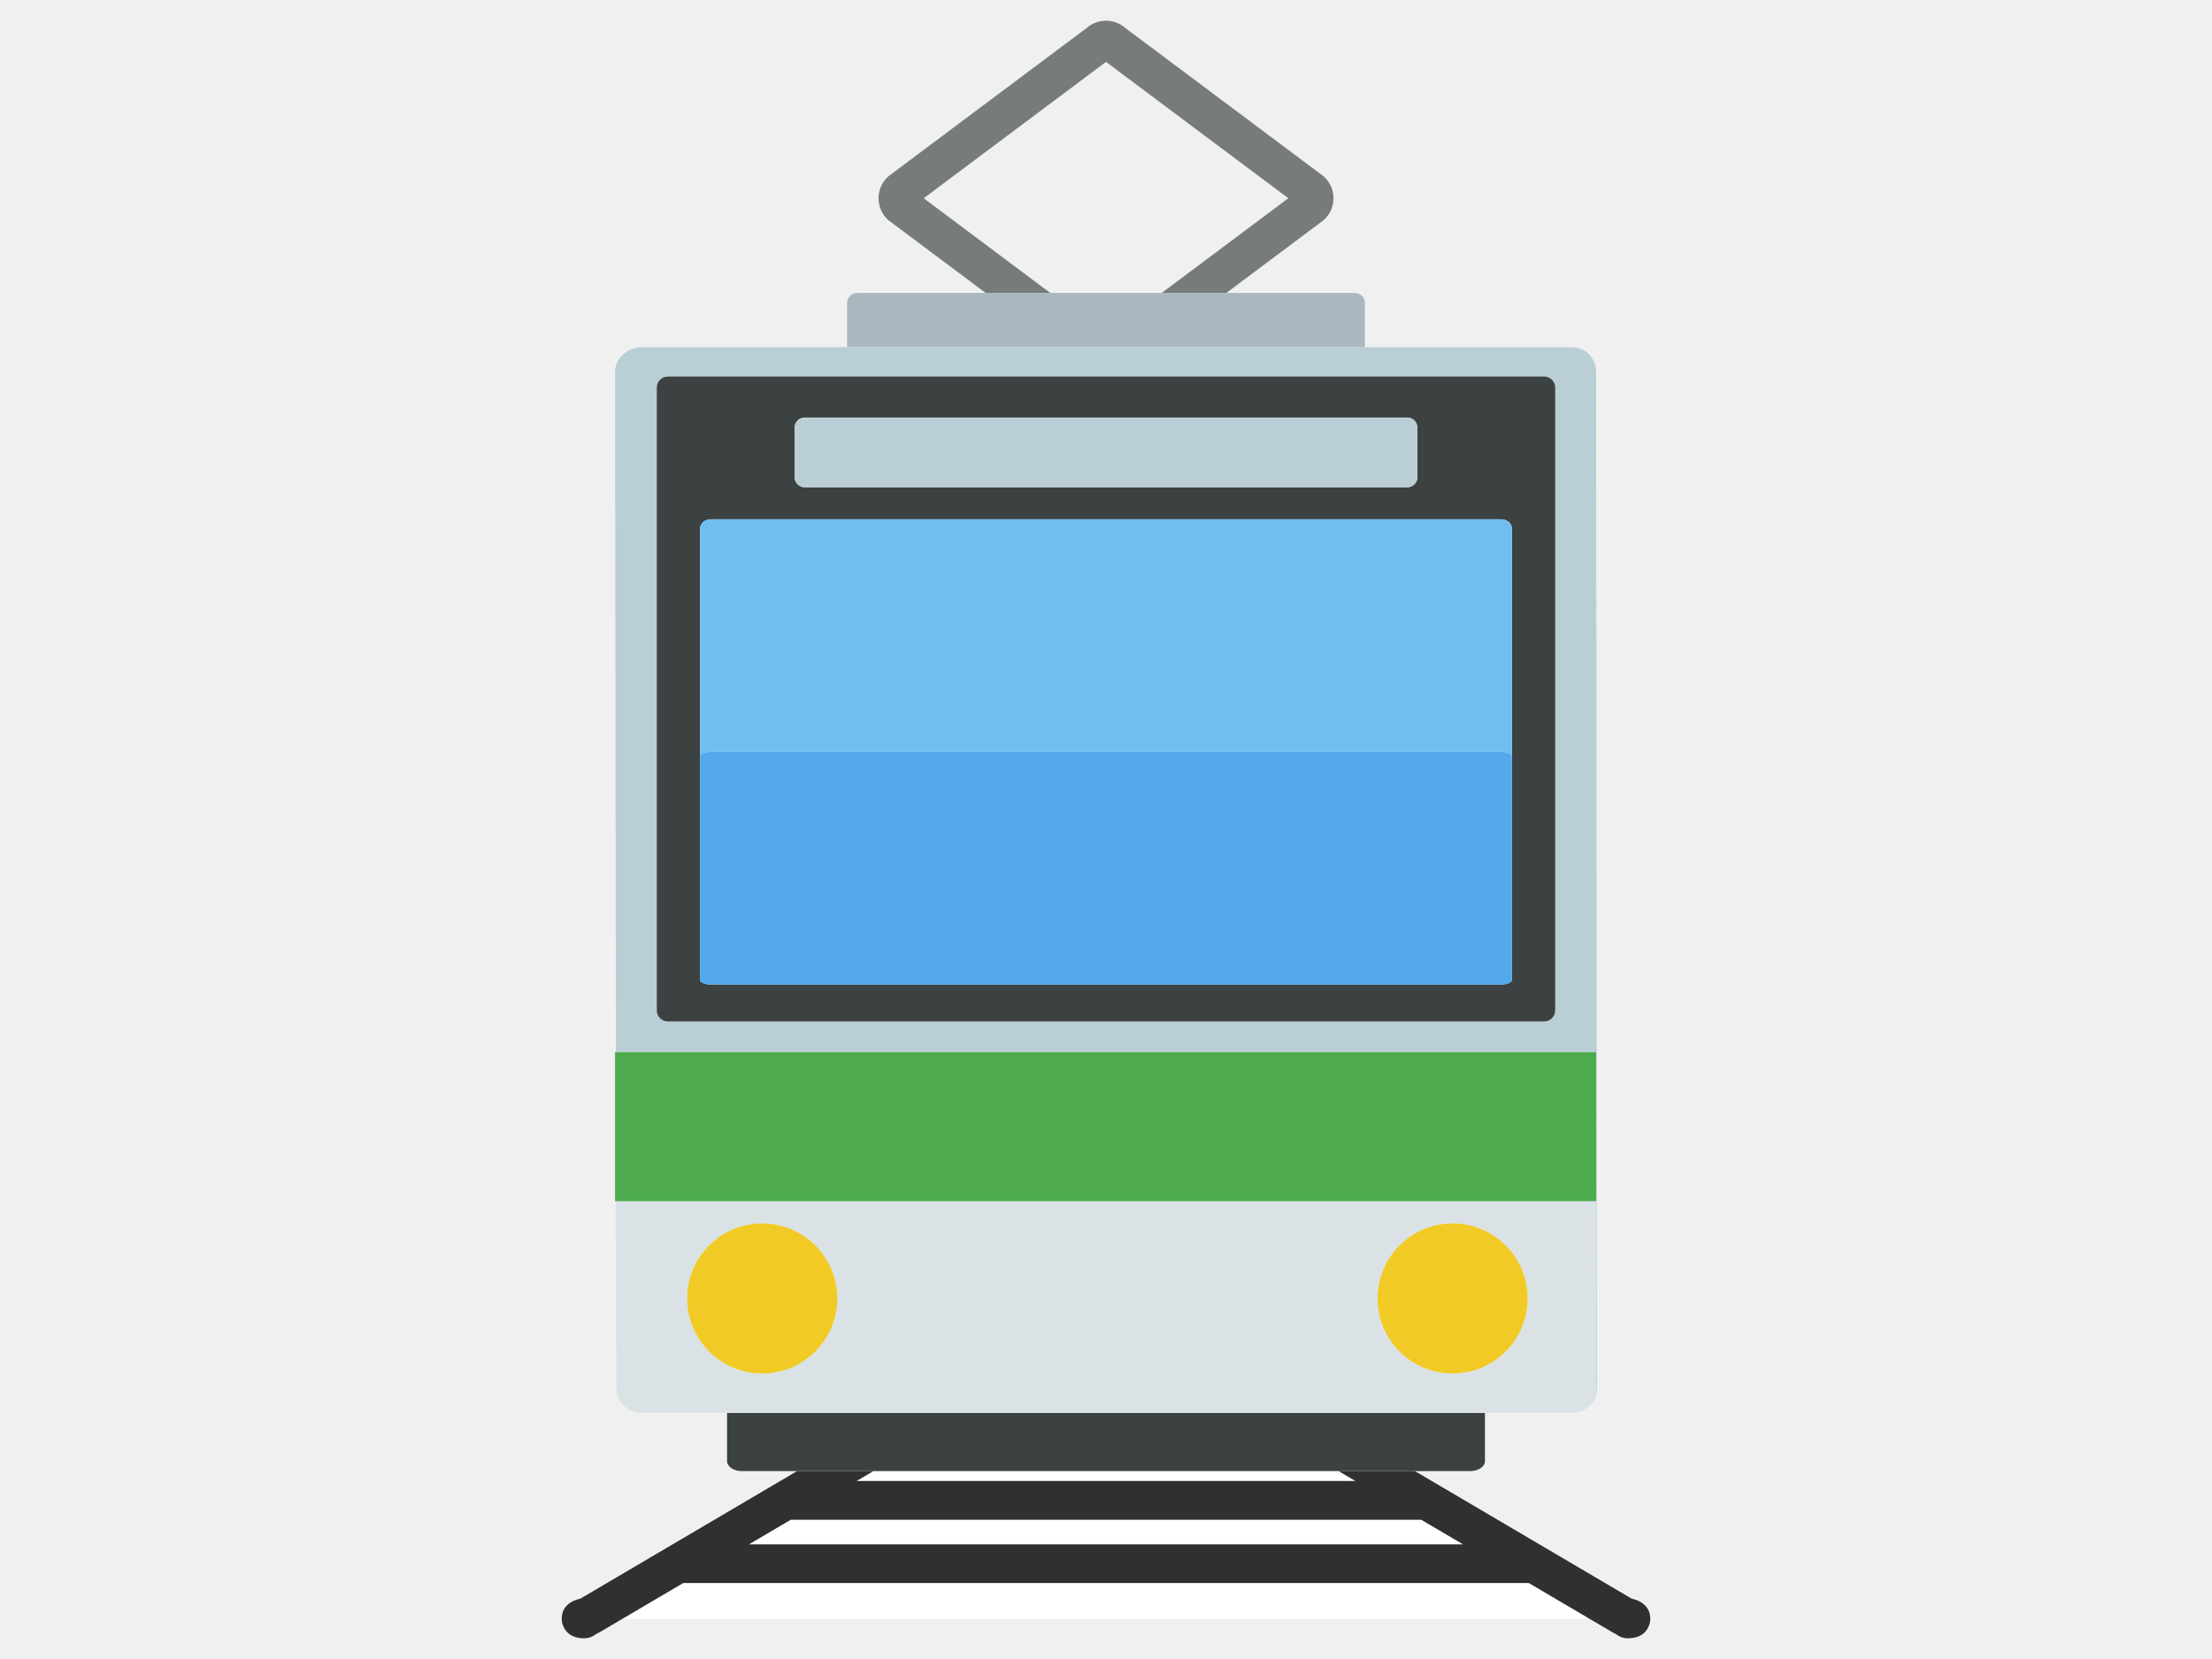
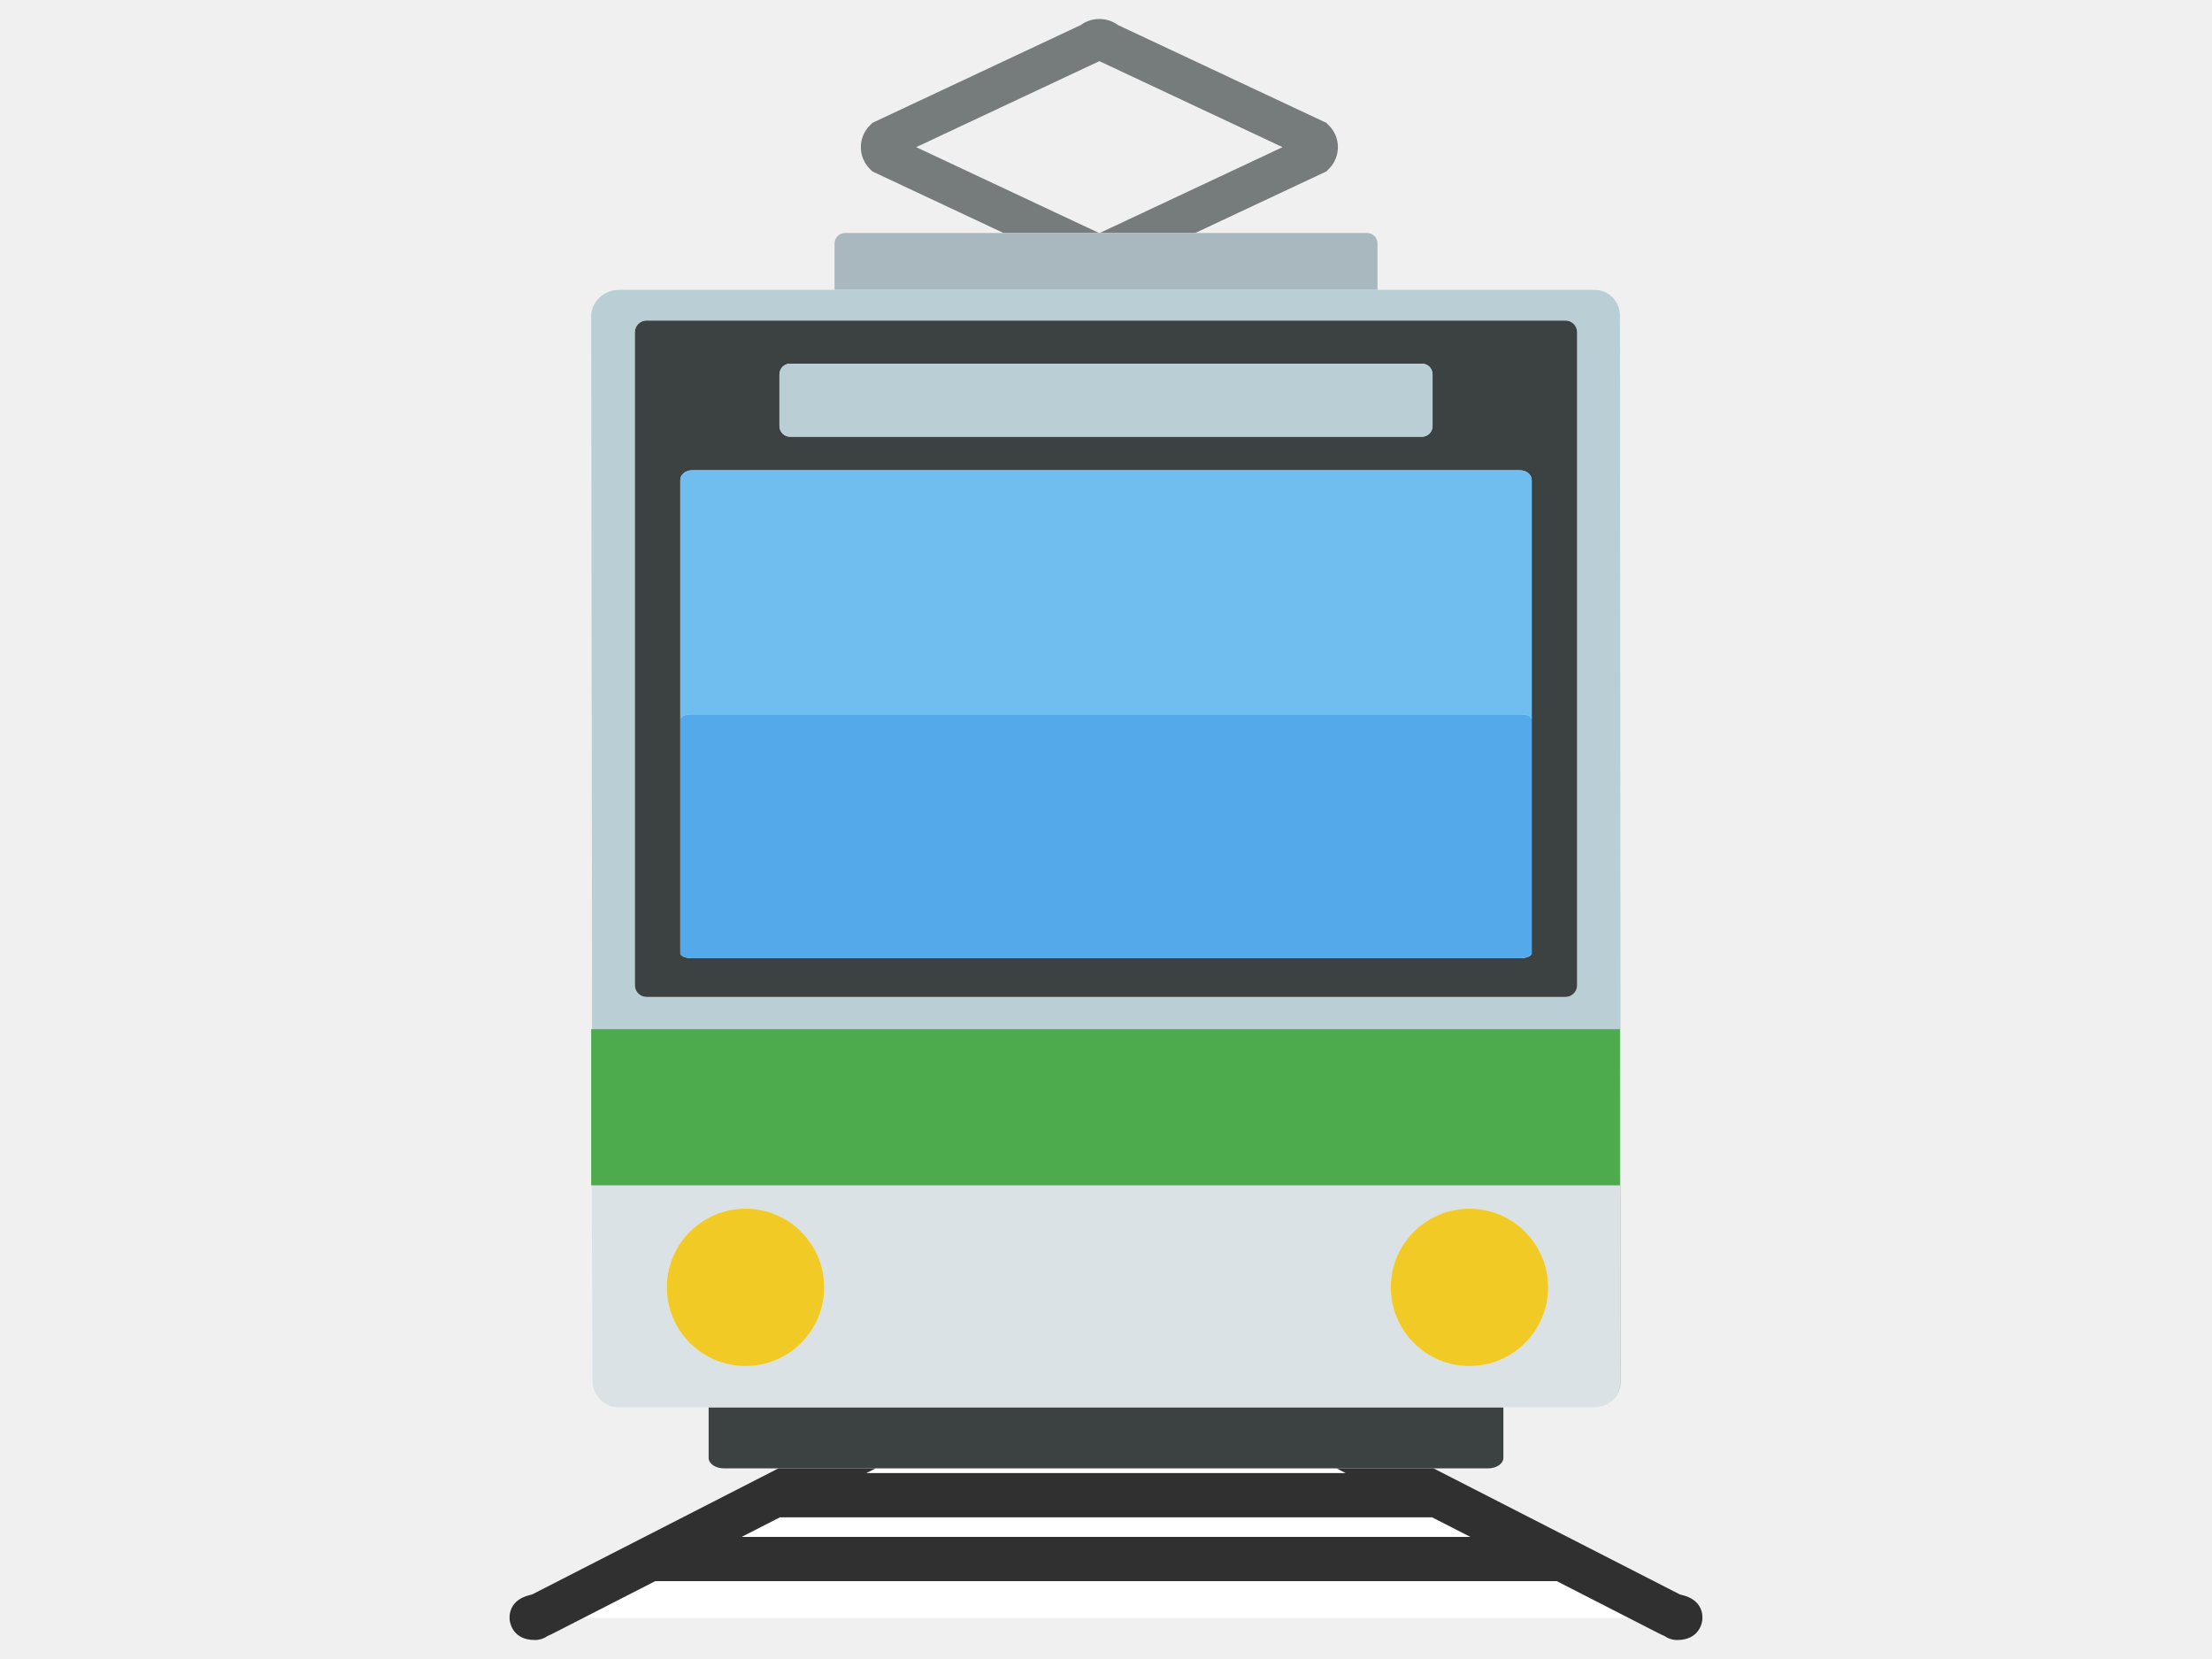
<svg xmlns="http://www.w3.org/2000/svg" version="1.1" id="レイヤー_1" x="0px" y="0px" width="400px" height="300px" viewBox="0 0 400 300" style="enable-background:new 0 0 400 300;" xml:space="preserve">
  <style type="text/css">

	.st0{fill:#4DAA4D;}
	.st1{fill:#53A9EA;}
	.st2{fill:#BACED6;}
	.st3{fill:#F2CA25;}
	.st4{fill:#FFFFFF;}
	.st5{fill:none;}
	.st6{fill:#303030;}
	.st7{fill:#6FBEEF;}
	.st8{fill:#3C4142;}
	.st9{fill:#767B7C;}
	.st10{fill:#DAE2E5;}
	.st11{fill:#A9B8BF;}

</style>
  <g>
-     <polygon class="st5" points="200,11.188 167.032,35.85 189.927,52.976 210.073,52.976 232.969,35.849  " />
-     <polygon class="st4" points="256.995,274.812 143.005,274.812 135.439,279.264 264.561,279.264  " />
-     <polygon class="st4" points="154.899,267.812 245.101,267.812 242.054,266.019 157.946,266.019  " />
-     <polygon class="st4" points="123.546,286.264 112.516,292.755 287.484,292.755 276.454,286.264  " />
-     <path class="st6" d="M295.309,289.147c-0.088-0.023-0.186-0.047-0.276-0.073l-39.178-23.056h-13.801l3.047,1.793h-90.201   l3.047-1.793h-13.801l-39.177,23.056c-0.092,0.026-0.189,0.05-0.278,0.073c-3.237,0.855-3.183,3.286-3.088,4.01   c0.066,0.518,0.576,3.098,4.011,3.098c0.827,0,1.587-0.287,2.186-0.766c0.17-0.074,0.337-0.157,0.502-0.254l4.215-2.48l11.03-6.491   h152.908l11.03,6.491l4.215,2.48c0.164,0.097,0.331,0.18,0.5,0.253c0.6,0.479,1.359,0.767,2.187,0.767   c3.436,0,3.944-2.58,4.012-3.098C298.491,292.434,298.547,290.003,295.309,289.147z M143.005,274.812h113.99l7.565,4.452H135.439   L143.005,274.812z" />
-     <path class="st9" d="M167.032,35.85L200,11.188l32.969,24.66l-22.896,17.127h11.687l17.438-13.045l0.375-0.324   c1.004-1.002,1.558-2.335,1.559-3.753c0.001-1.42-0.552-2.755-1.556-3.759l-0.177-0.178L203.525,5.084   c-0.973-0.866-2.213-1.339-3.525-1.339s-2.553,0.473-3.525,1.339l-35.673,26.684l-0.377,0.326   c-1.004,1.004-1.558,2.338-1.557,3.758c0,1.419,0.554,2.753,1.559,3.755l0.176,0.175l17.639,13.194h11.686L167.032,35.85z" />
-     <path class="st11" d="M246.815,62.786v-8.002c0-1-0.81-1.809-1.81-1.809H221.76h-11.687h-20.146h-11.686h-23.247   c-1,0-1.81,0.809-1.81,1.809v8.002H246.815z" />
-     <path class="st8" d="M157.946,266.019h84.107h13.801h10.024c1.463,0,2.648-0.809,2.648-1.809v-8.725H131.473v8.725   c0,1,1.186,1.809,2.648,1.809h10.024H157.946z" />
-     <path class="st2" d="M288.632,198.171v19.038v33.753c0,2.498-1.876,4.523-4.374,4.523c2.498,0,4.523-2.025,4.523-4.523   L288.632,67.31c0-2.498-1.876-4.523-4.374-4.523h-37.442h-93.631h-37.199c-2.498,0-4.767,2.025-4.767,4.523l0.162,122.964h177.251   V198.171z M281.234,182.715c0,1.104-0.895,2-2,2H120.766c-1.105,0-2-0.896-2-2V70.085c0-1.105,0.895-2,2-2h158.469   c1.105,0,2,0.895,2,2V182.715z" />
-     <path class="st10" d="M268.527,255.485h15.73c2.498,0,4.374-2.025,4.374-4.523v-33.753H111.306l0.155,33.753   c0,2.498,2.026,4.523,4.524,4.523h15.487H268.527z M262.678,221.231c7.494,0,13.568,6.076,13.568,13.57   s-6.074,13.568-13.568,13.568s-13.57-6.074-13.57-13.568S255.184,221.231,262.678,221.231z M137.836,248.37   c-7.494,0-13.57-6.074-13.57-13.568s6.076-13.57,13.57-13.57s13.569,6.076,13.569,13.57S145.33,248.37,137.836,248.37z" />
-     <circle class="st3" cx="137.835" cy="234.802" r="13.57" />
-     <circle class="st3" cx="262.678" cy="234.801" r="13.569" />
-     <polygon class="st0" points="288.632,217.209 288.632,198.171 288.632,190.273 111.381,190.273 111.219,190.273 111.219,217.209    111.306,217.209  " />
-     <path class="st8" d="M279.234,68.085H120.766c-1.105,0-2,0.895-2,2v112.63c0,1.104,0.895,2,2,2h158.469c1.105,0,2-0.896,2-2V70.085   C281.234,68.979,280.34,68.085,279.234,68.085z M143.686,77.379c0-1.03,0.811-1.866,1.81-1.866h109.01   c0.999,0,1.81,0.836,1.81,1.866v8.862c0,1.031-0.811,1.866-1.81,1.866h-109.01c-0.999,0-1.81-0.835-1.81-1.866V77.379z    M273.411,136.811v39.542v0.842c0,0.464-0.889,0.84-1.983,0.84H128.572c-1.096,0-1.983-0.376-1.983-0.841v-0.842v-39.541V95.585   c0-0.93,0.888-1.683,1.983-1.683h142.855c1.095,0,1.983,0.753,1.983,1.684V136.811z" />
-     <path class="st7" d="M271.428,93.902H128.572c-1.096,0-1.983,0.753-1.983,1.683v41.226c0-0.465,0.888-0.842,1.983-0.842h142.855   c1.095,0,1.983,0.377,1.983,0.842V95.586C273.411,94.655,272.522,93.902,271.428,93.902z" />
-     <path class="st1" d="M271.428,135.969H128.572c-1.096,0-1.983,0.377-1.983,0.842v39.541v0.842c0,0.465,0.888,0.841,1.983,0.841   h142.855c1.095,0,1.983-0.376,1.983-0.84v-0.842v-39.542C273.411,136.346,272.522,135.969,271.428,135.969z" />
-     <path class="st2" d="M145.495,88.107h109.01c0.999,0,1.81-0.835,1.81-1.866v-8.862c0-1.03-0.811-1.866-1.81-1.866h-109.01   c-0.999,0-1.81,0.836-1.81,1.866v8.862C143.686,87.272,144.496,88.107,145.495,88.107z" />
+     <polygon class="st5" points="198.801,11.057 165.675,26.61 198.734,42.13 198.867,42.13 231.927,26.61  " />
+     <polygon class="st4" points="258.979,274.383 141.021,274.383 134.115,277.918 265.886,277.918  " />
+     <polygon class="st4" points="156.651,266.383 243.349,266.383 241.68,265.529 158.321,265.529  " />
+     <polygon class="st4" points="118.485,285.918 105.501,292.564 294.499,292.564 281.515,285.918  " />
+     <path class="st6" d="M304.208,288.438c-0.136-0.035-0.289-0.068-0.426-0.109l-44.545-22.799H241.68l1.669,0.854h-86.697l1.67-0.854   h-17.559l-44.545,22.799c-0.137,0.041-0.29,0.074-0.426,0.109c-3.76,0.93-3.72,3.727-3.618,4.561   c0.073,0.596,0.633,3.566,4.549,3.566c0.87,0,1.676-0.277,2.332-0.75c0.217-0.08,0.428-0.17,0.635-0.275l5.812-2.975l12.984-6.646   h163.029l12.984,6.646l5.81,2.973c0.208,0.107,0.419,0.197,0.637,0.277c0.656,0.473,1.462,0.75,2.332,0.75   c3.916,0,4.476-2.971,4.549-3.566C307.928,292.164,307.968,289.367,304.208,288.438z M141.021,274.383h117.957l6.907,3.535H134.115   L141.021,274.383z" />
+     <path class="st9" d="M165.675,26.61l33.126-15.553l33.126,15.553l-33.06,15.521h17.272L239.846,31l0.453-0.453   c1.053-1.051,1.633-2.45,1.633-3.938c0-1.488-0.58-2.888-1.633-3.938l-0.453-0.453L202.132,4.512c-1.913-1.434-4.749-1.437-6.663,0   l-37.714,17.707l-0.453,0.453c-1.053,1.051-1.632,2.449-1.632,3.938c0,1.487,0.579,2.885,1.63,3.936L157.754,31l23.708,11.131   h17.272L165.675,26.61z" />
+     <path class="st11" d="M249.091,44.027c0-1.048-0.849-1.896-1.897-1.896H216.14h-17.272h-0.133h-17.272h-28.655   c-1.048,0-1.897,0.849-1.897,1.896v8.391h98.182V44.027z" />
+     <path class="st8" d="M158.321,265.529h83.358h17.558h9.844c1.534,0,2.777-0.85,2.777-1.896v-9.15H128.143v9.15   c0,1.047,1.243,1.896,2.776,1.896h9.844H158.321z" />
+     <path class="st2" d="M292.939,194.383v19.965v35.393c0,2.619-1.966,4.742-4.586,4.742c2.62,0,4.743-2.123,4.743-4.742   l-0.157-192.58c0-2.62-1.966-4.743-4.586-4.743h-39.263h-98.182h-39.007c-2.62,0-4.999,2.123-4.999,4.743l0.171,128.941h185.865   V194.383z M285.184,178.176c0,1.158-0.939,2.098-2.098,2.098H116.914c-1.158,0-2.097-0.939-2.097-2.098V60.071   c0-1.158,0.938-2.097,2.097-2.097h166.172c1.158,0,2.098,0.938,2.098,2.097V178.176z" />
+     <path class="st10" d="M271.858,254.482h16.495c2.62,0,4.586-2.123,4.586-4.742v-35.393H106.995l0.163,35.393   c0,2.619,2.124,4.742,4.744,4.742h16.24H271.858z M265.724,218.564c7.858,0,14.229,6.371,14.229,14.229   c0,7.859-6.371,14.23-14.229,14.23s-14.229-6.371-14.229-14.23C251.494,224.936,257.865,218.564,265.724,218.564z M134.814,247.023   c-7.857,0-14.229-6.371-14.229-14.23c0-7.857,6.372-14.229,14.229-14.229c7.858,0,14.229,6.371,14.229,14.229   C149.043,240.652,142.673,247.023,134.814,247.023z" />
+     <circle class="st3" cx="134.814" cy="232.793" r="14.229" />
+     <circle class="st3" cx="265.724" cy="232.794" r="14.229" />
+     <polygon class="st0" points="292.939,214.348 292.939,194.383 292.939,186.102 107.074,186.102 106.903,186.102 106.903,214.348    106.995,214.348  " />
+     <path class="st8" d="M283.086,57.974H116.914c-1.158,0-2.097,0.938-2.097,2.097v118.105c0,1.158,0.938,2.098,2.097,2.098h166.172   c1.158,0,2.098-0.939,2.098-2.098V60.071C285.184,58.913,284.244,57.974,283.086,57.974z M140.948,67.72   c0-1.08,0.851-1.957,1.898-1.957h114.308c1.048,0,1.897,0.877,1.897,1.957v9.293c0,1.081-0.85,1.957-1.897,1.957H142.847   c-1.048,0-1.898-0.876-1.898-1.957V67.72z M276.979,130.041v41.463v0.883c0,0.486-0.932,0.881-2.08,0.881H125.101   c-1.148,0-2.079-0.395-2.079-0.881v-0.883v-41.463V86.811c0-0.975,0.931-1.765,2.079-1.765h149.799c1.148,0,2.08,0.79,2.08,1.766   V130.041z" />
+     <path class="st7" d="M274.899,85.046H125.101c-1.148,0-2.079,0.79-2.079,1.765v43.229c0-0.488,0.931-0.883,2.079-0.883h149.799   c1.148,0,2.08,0.395,2.08,0.883V86.812C276.979,85.836,276.048,85.046,274.899,85.046z" />
+     <path class="st1" d="M274.899,129.158H125.101c-1.148,0-2.079,0.395-2.079,0.883v41.463v0.883c0,0.486,0.931,0.881,2.079,0.881   h149.799c1.148,0,2.08-0.395,2.08-0.881v-0.883v-41.463C276.979,129.552,276.048,129.158,274.899,129.158z" />
+     <path class="st2" d="M142.847,78.97h114.308c1.048,0,1.897-0.876,1.897-1.957V67.72c0-1.08-0.85-1.957-1.897-1.957H142.847   c-1.048,0-1.898,0.877-1.898,1.957v9.293C140.948,78.094,141.799,78.97,142.847,78.97z" />
  </g>
</svg>
